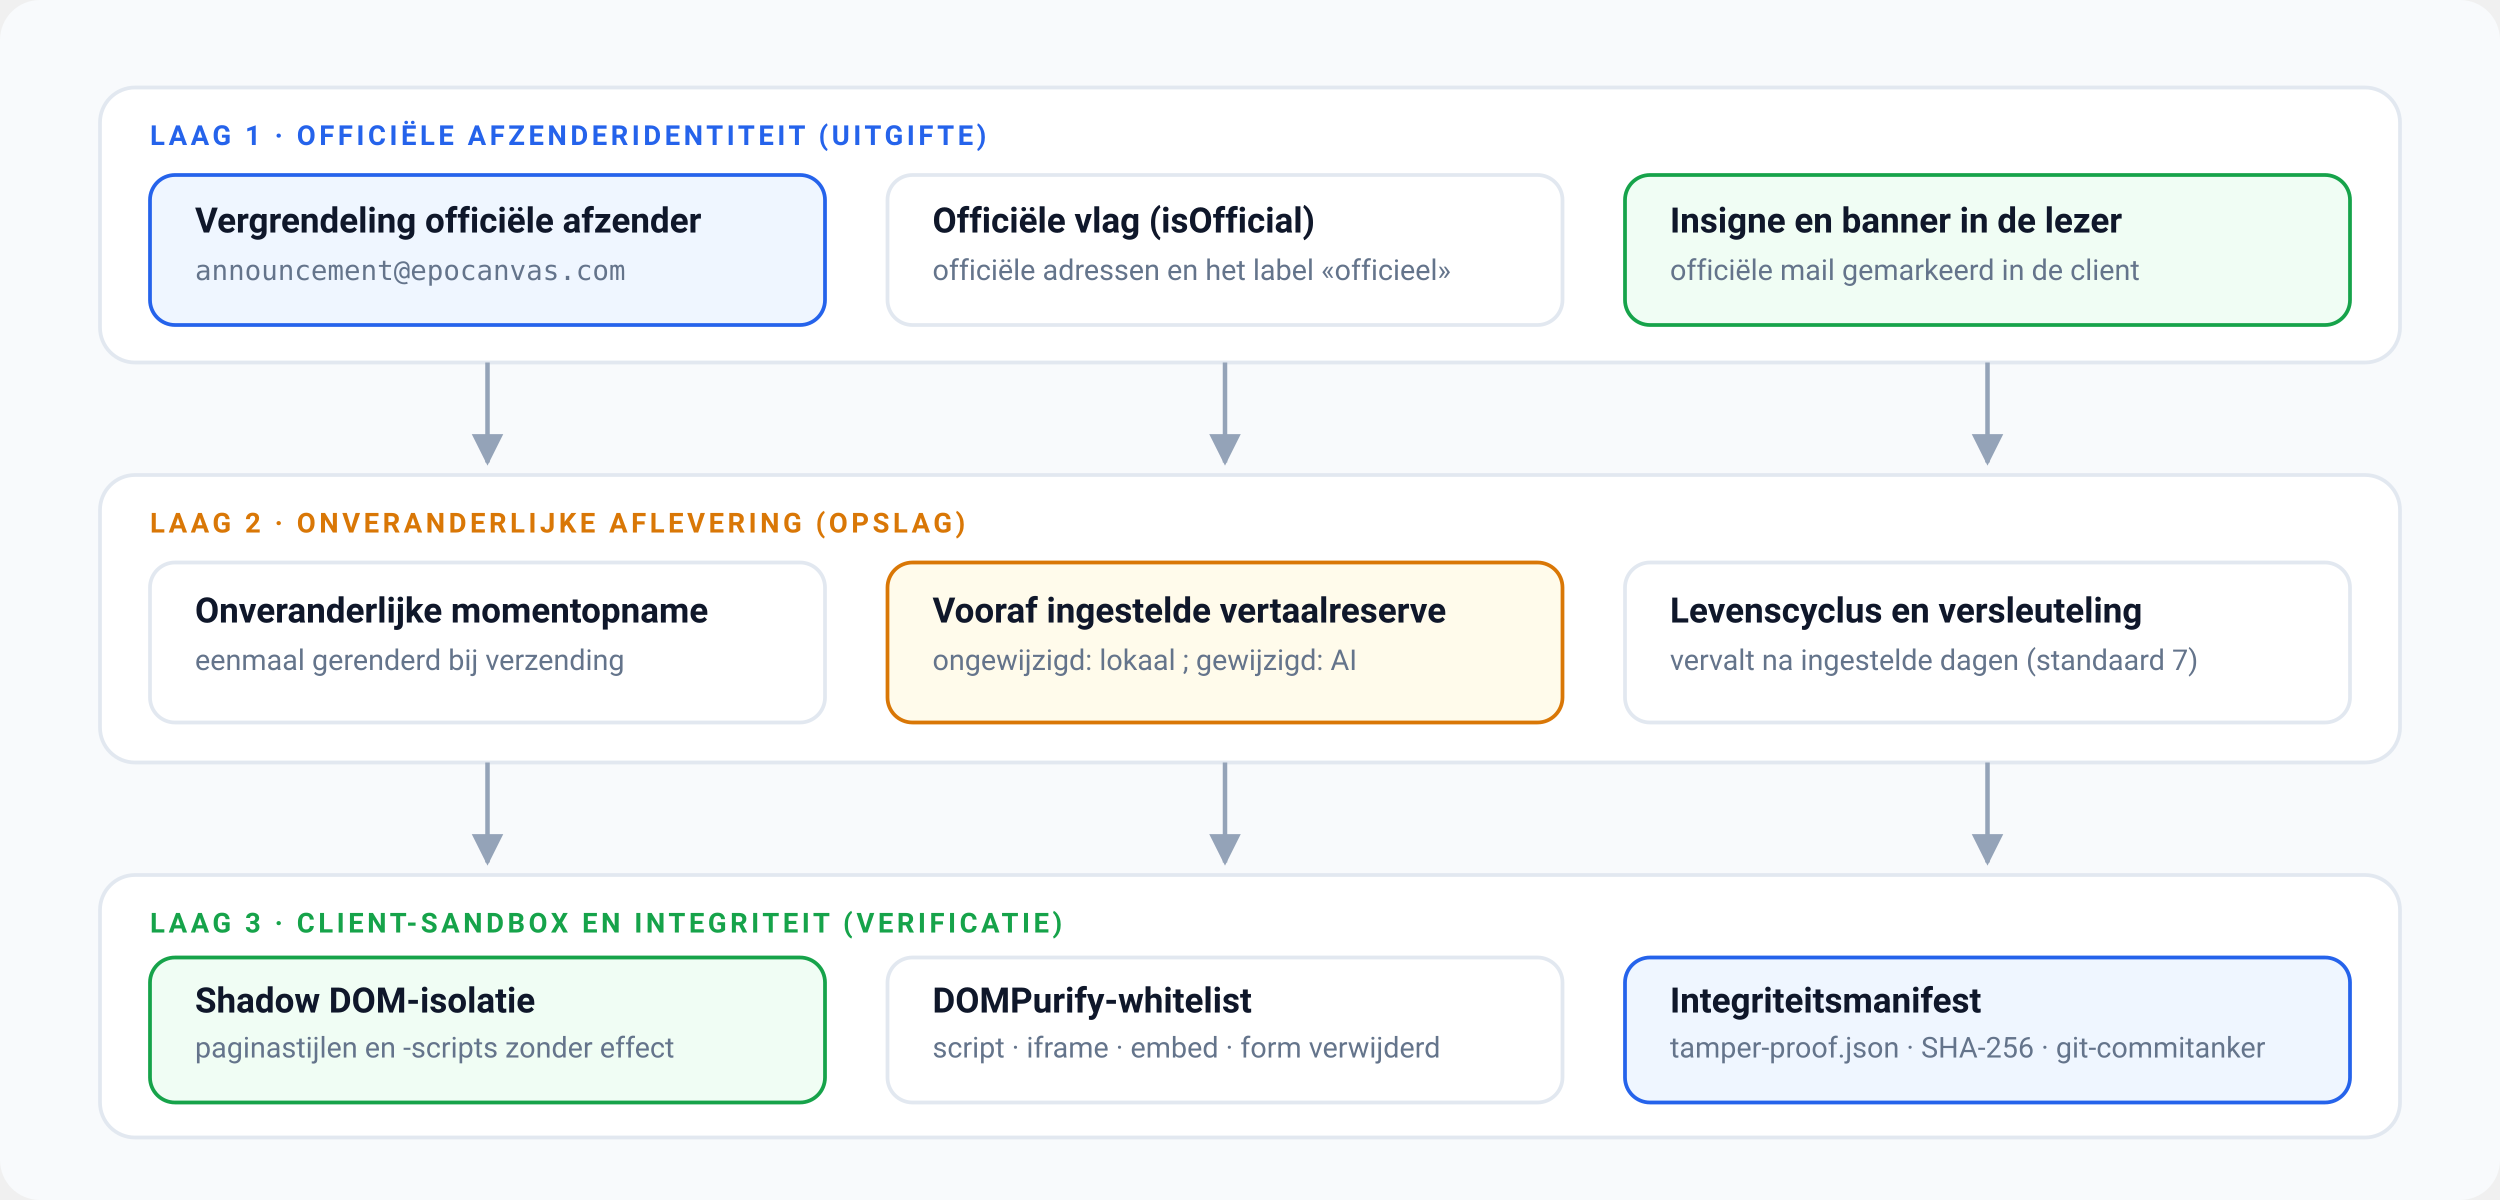
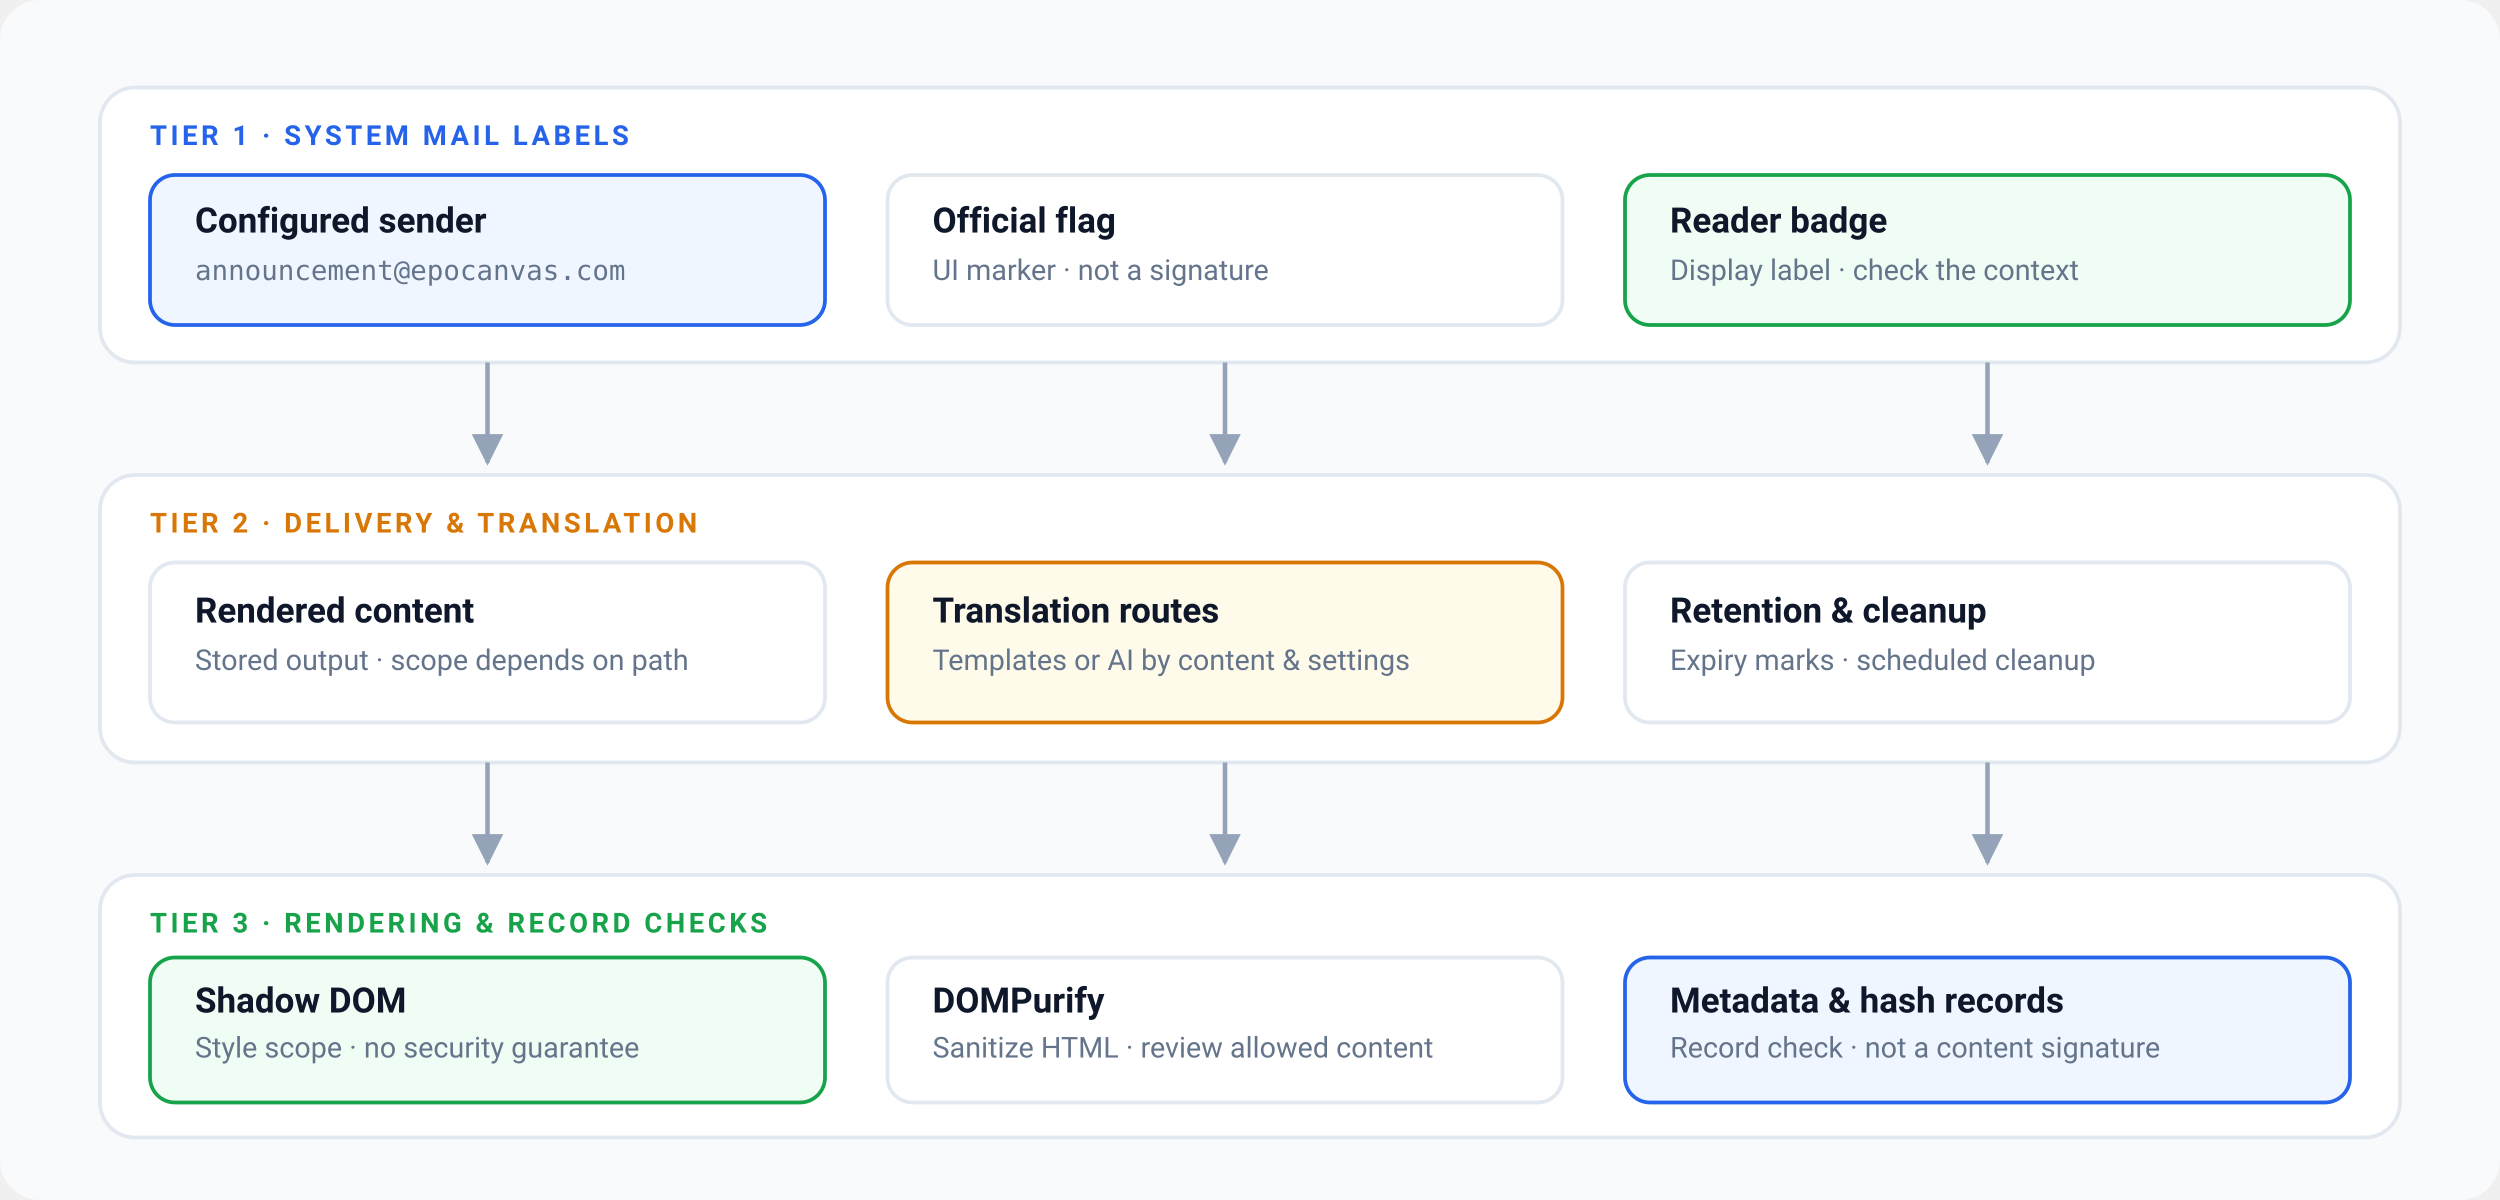
- <svg xmlns="http://www.w3.org/2000/svg" viewBox="0 0 1000 480" width="100%" role="img" aria-label="Keten van officiële mail: afzendervergrendeling en officiële vlag bij uitgifte, onveranderlijke momentopname en vooraf ingestelde vertaalreserve bij aflevering, client-sandbox en integriteitsmanifest voor verificatie">
+ <svg xmlns="http://www.w3.org/2000/svg" viewBox="0 0 1000 480" width="100%" role="img" aria-label="Systeemlabels, vertaling en recordcontroles: labels zijn geen handtekeningen, vertaling kan AI gebruiken en controle van metadata en hashrecords verifieert niet de volledige getoonde inhoud.">
  <style>
    .bg { fill: #f8fafc; }
    .band { fill: #ffffff; stroke: #e2e8f0; stroke-width: 1.5; }
    .box { fill: #ffffff; stroke: #e2e8f0; stroke-width: 1.5; }
    .box-blue { fill: #eff6ff; stroke: #2563eb; stroke-width: 1.5; }
    .box-green { fill: #f0fdf4; stroke: #16a34a; stroke-width: 1.5; }
    .box-amber { fill: #fffbeb; stroke: #d97706; stroke-width: 1.5; }
    .lbl-blue { font: 700 11px -apple-system, 'Segoe UI', Roboto, 'PingFang TC', 'Microsoft JhengHei', 'Noto Sans', sans-serif; fill: #2563eb; letter-spacing: 1.4px; }
    .lbl-green { font: 700 11px -apple-system, 'Segoe UI', Roboto, 'PingFang TC', 'Microsoft JhengHei', 'Noto Sans', sans-serif; fill: #16a34a; letter-spacing: 1.4px; }
    .lbl-amber { font: 700 11px -apple-system, 'Segoe UI', Roboto, 'PingFang TC', 'Microsoft JhengHei', 'Noto Sans', sans-serif; fill: #d97706; letter-spacing: 1.4px; }
    .t { font: 600 14px -apple-system, 'Segoe UI', Roboto, 'PingFang TC', 'Microsoft JhengHei', 'Noto Sans', sans-serif; fill: #0f172a; }
    .b { font: 400 11.5px -apple-system, 'Segoe UI', Roboto, 'PingFang TC', 'Microsoft JhengHei', 'Noto Sans', sans-serif; fill: #64748b; }
    .mono { font: 500 11px ui-monospace, 'Cascadia Code', Consolas, monospace; fill: #64748b; }
    .arrow { stroke: #94a3b8; stroke-width: 1.8; fill: none; marker-end: url(#pa); }
    @media (prefers-color-scheme: dark) {
      .bg { fill: #0b0f19; }
      .band { fill: #111827; stroke: #1e293b; }
      .box { fill: #111827; stroke: #1e293b; }
      .box-blue { fill: rgba(59,130,246,0.12); stroke: #3b82f6; }
      .box-green { fill: rgba(34,197,94,0.12); stroke: #22c55e; }
      .box-amber { fill: rgba(245,158,11,0.12); stroke: #f59e0b; }
      .lbl-blue { fill: #60a5fa; }
      .lbl-green { fill: #4ade80; }
      .lbl-amber { fill: #fbbf24; }
      .t { fill: #f1f5f9; }
      .b { fill: #94a3b8; }
      .mono { fill: #94a3b8; }
      .arrow { stroke: #475569; }
    }
  </style>
  <defs>
    <marker id="pa" viewBox="0 0 10 10" refX="9" refY="5" markerWidth="7" markerHeight="7" orient="auto-start-reverse">
      <path d="M0,0 L10,5 L0,10 z" fill="#94a3b8" />
    </marker>
  </defs>
  <rect class="bg" width="1000" height="480" rx="16" />
  <rect class="band" x="40" y="35" width="920" height="110" rx="14" />
-   <text class="lbl-blue" x="60" y="58">LAAG 1 · OFFICIËLE AFZENDERIDENTITEIT (UITGIFTE)</text>
+   <text class="lbl-blue" x="60" y="58">TIER 1 · SYSTEM MAIL LABELS</text>
  <rect class="box-blue" x="60" y="70" width="270" height="60" rx="10" />
-   <text class="t" x="78" y="93" font-size="13">Vergrendeling officiële afzender</text>
+   <text class="t" x="78" y="93" font-size="13">Configured sender</text>
  <text class="mono" x="78" y="112">announcement@epocanvas.com</text>
  <rect class="box" x="355" y="70" width="270" height="60" rx="10" />
-   <text class="t" x="373" y="93" font-size="13">Officiële vlag (isOfficial)</text>
-   <text class="b" x="373" y="112">officiële adressen en het label «officieel»</text>
+   <text class="t" x="373" y="93" font-size="13">Official flag</text>
+   <text class="b" x="373" y="112">UI marker · not a signature</text>
  <rect class="box-green" x="650" y="70" width="290" height="60" rx="10" />
-   <text class="t" x="668" y="93" font-size="13">Insigne en banner in de lezer</text>
-   <text class="b" x="668" y="112">officiële mail gemarkeerd in de client</text>
+   <text class="t" x="668" y="93" font-size="13">Reader badge</text>
+   <text class="b" x="668" y="112">Display label · check the context</text>
  <path class="arrow" d="M195,145 L195,185" />
  <path class="arrow" d="M490,145 L490,185" />
  <path class="arrow" d="M795,145 L795,185" />
  <rect class="band" x="40" y="190" width="920" height="115" rx="14" />
-   <text class="lbl-amber" x="60" y="213">LAAG 2 · ONVERANDERLIJKE AFLEVERING (OPSLAG)</text>
+   <text class="lbl-amber" x="60" y="213">TIER 2 · DELIVERY &amp; TRANSLATION</text>
  <rect class="box" x="60" y="225" width="270" height="64" rx="10" />
-   <text class="t" x="78" y="249" font-size="13">Onveranderlijke momentopname</text>
-   <text class="b" x="78" y="268">eenmaal gerenderd bij verzending</text>
+   <text class="t" x="78" y="249" font-size="13">Rendered content</text>
+   <text class="b" x="78" y="268">Stored output · scope depends on path</text>
  <rect class="box-amber" x="355" y="225" width="270" height="64" rx="10" />
-   <text class="t" x="373" y="249" font-size="13">Vooraf ingestelde vertaalreserve</text>
-   <text class="b" x="373" y="268">ongewijzigd: lokaal ; gewijzigd: AI</text>
+   <text class="t" x="373" y="249" font-size="13">Translation routes</text>
+   <text class="b" x="373" y="268">Templates or AI by content &amp; settings</text>
  <rect class="box" x="650" y="225" width="290" height="64" rx="10" />
-   <text class="t" x="668" y="249" font-size="13">Levenscyclus en versleuteling</text>
-   <text class="b" x="668" y="268">vervalt na ingestelde dagen (standaard 7)</text>
+   <text class="t" x="668" y="249" font-size="13">Retention &amp; cleanup</text>
+   <text class="b" x="668" y="268">Expiry marks · scheduled cleanup</text>
  <path class="arrow" d="M195,305 L195,345" />
  <path class="arrow" d="M490,305 L490,345" />
  <path class="arrow" d="M795,305 L795,345" />
  <rect class="band" x="40" y="350" width="920" height="105" rx="14" />
-   <text class="lbl-green" x="60" y="373">LAAG 3 · CLIENT-SANDBOX EN INTEGRITEIT (VERIFICATIE)</text>
+   <text class="lbl-green" x="60" y="373">TIER 3 · RENDERING &amp; RECORD CHECKS</text>
  <rect class="box-green" x="60" y="383" width="270" height="58" rx="10" />
-   <text class="t" x="78" y="405" font-size="13">Shadow DOM-isolatie</text>
-   <text class="b" x="78" y="423">paginastijlen en -scripts zonder effect</text>
+   <text class="t" x="78" y="405" font-size="13">Shadow DOM</text>
+   <text class="b" x="78" y="423">Style scope · no security guarantee</text>
  <rect class="box" x="355" y="383" width="270" height="58" rx="10" />
-   <text class="t" x="373" y="405" font-size="13">DOMPurify-whitelist</text>
-   <text class="b" x="373" y="423">script · iframe · embed · form verwijderd</text>
+   <text class="t" x="373" y="405" font-size="13">DOMPurify</text>
+   <text class="b" x="373" y="423">Sanitize HTML · review allowed content</text>
  <rect class="box-blue" x="650" y="383" width="290" height="58" rx="10" />
-   <text class="t" x="668" y="405" font-size="13">Integriteitsmanifest</text>
-   <text class="b" x="668" y="423">tamper-proof.json · SHA-256 · git-commitanker</text>
+   <text class="t" x="668" y="405" font-size="13">Metadata &amp; hash records</text>
+   <text class="b" x="668" y="423">Record check · not a content signature</text>
</svg>
